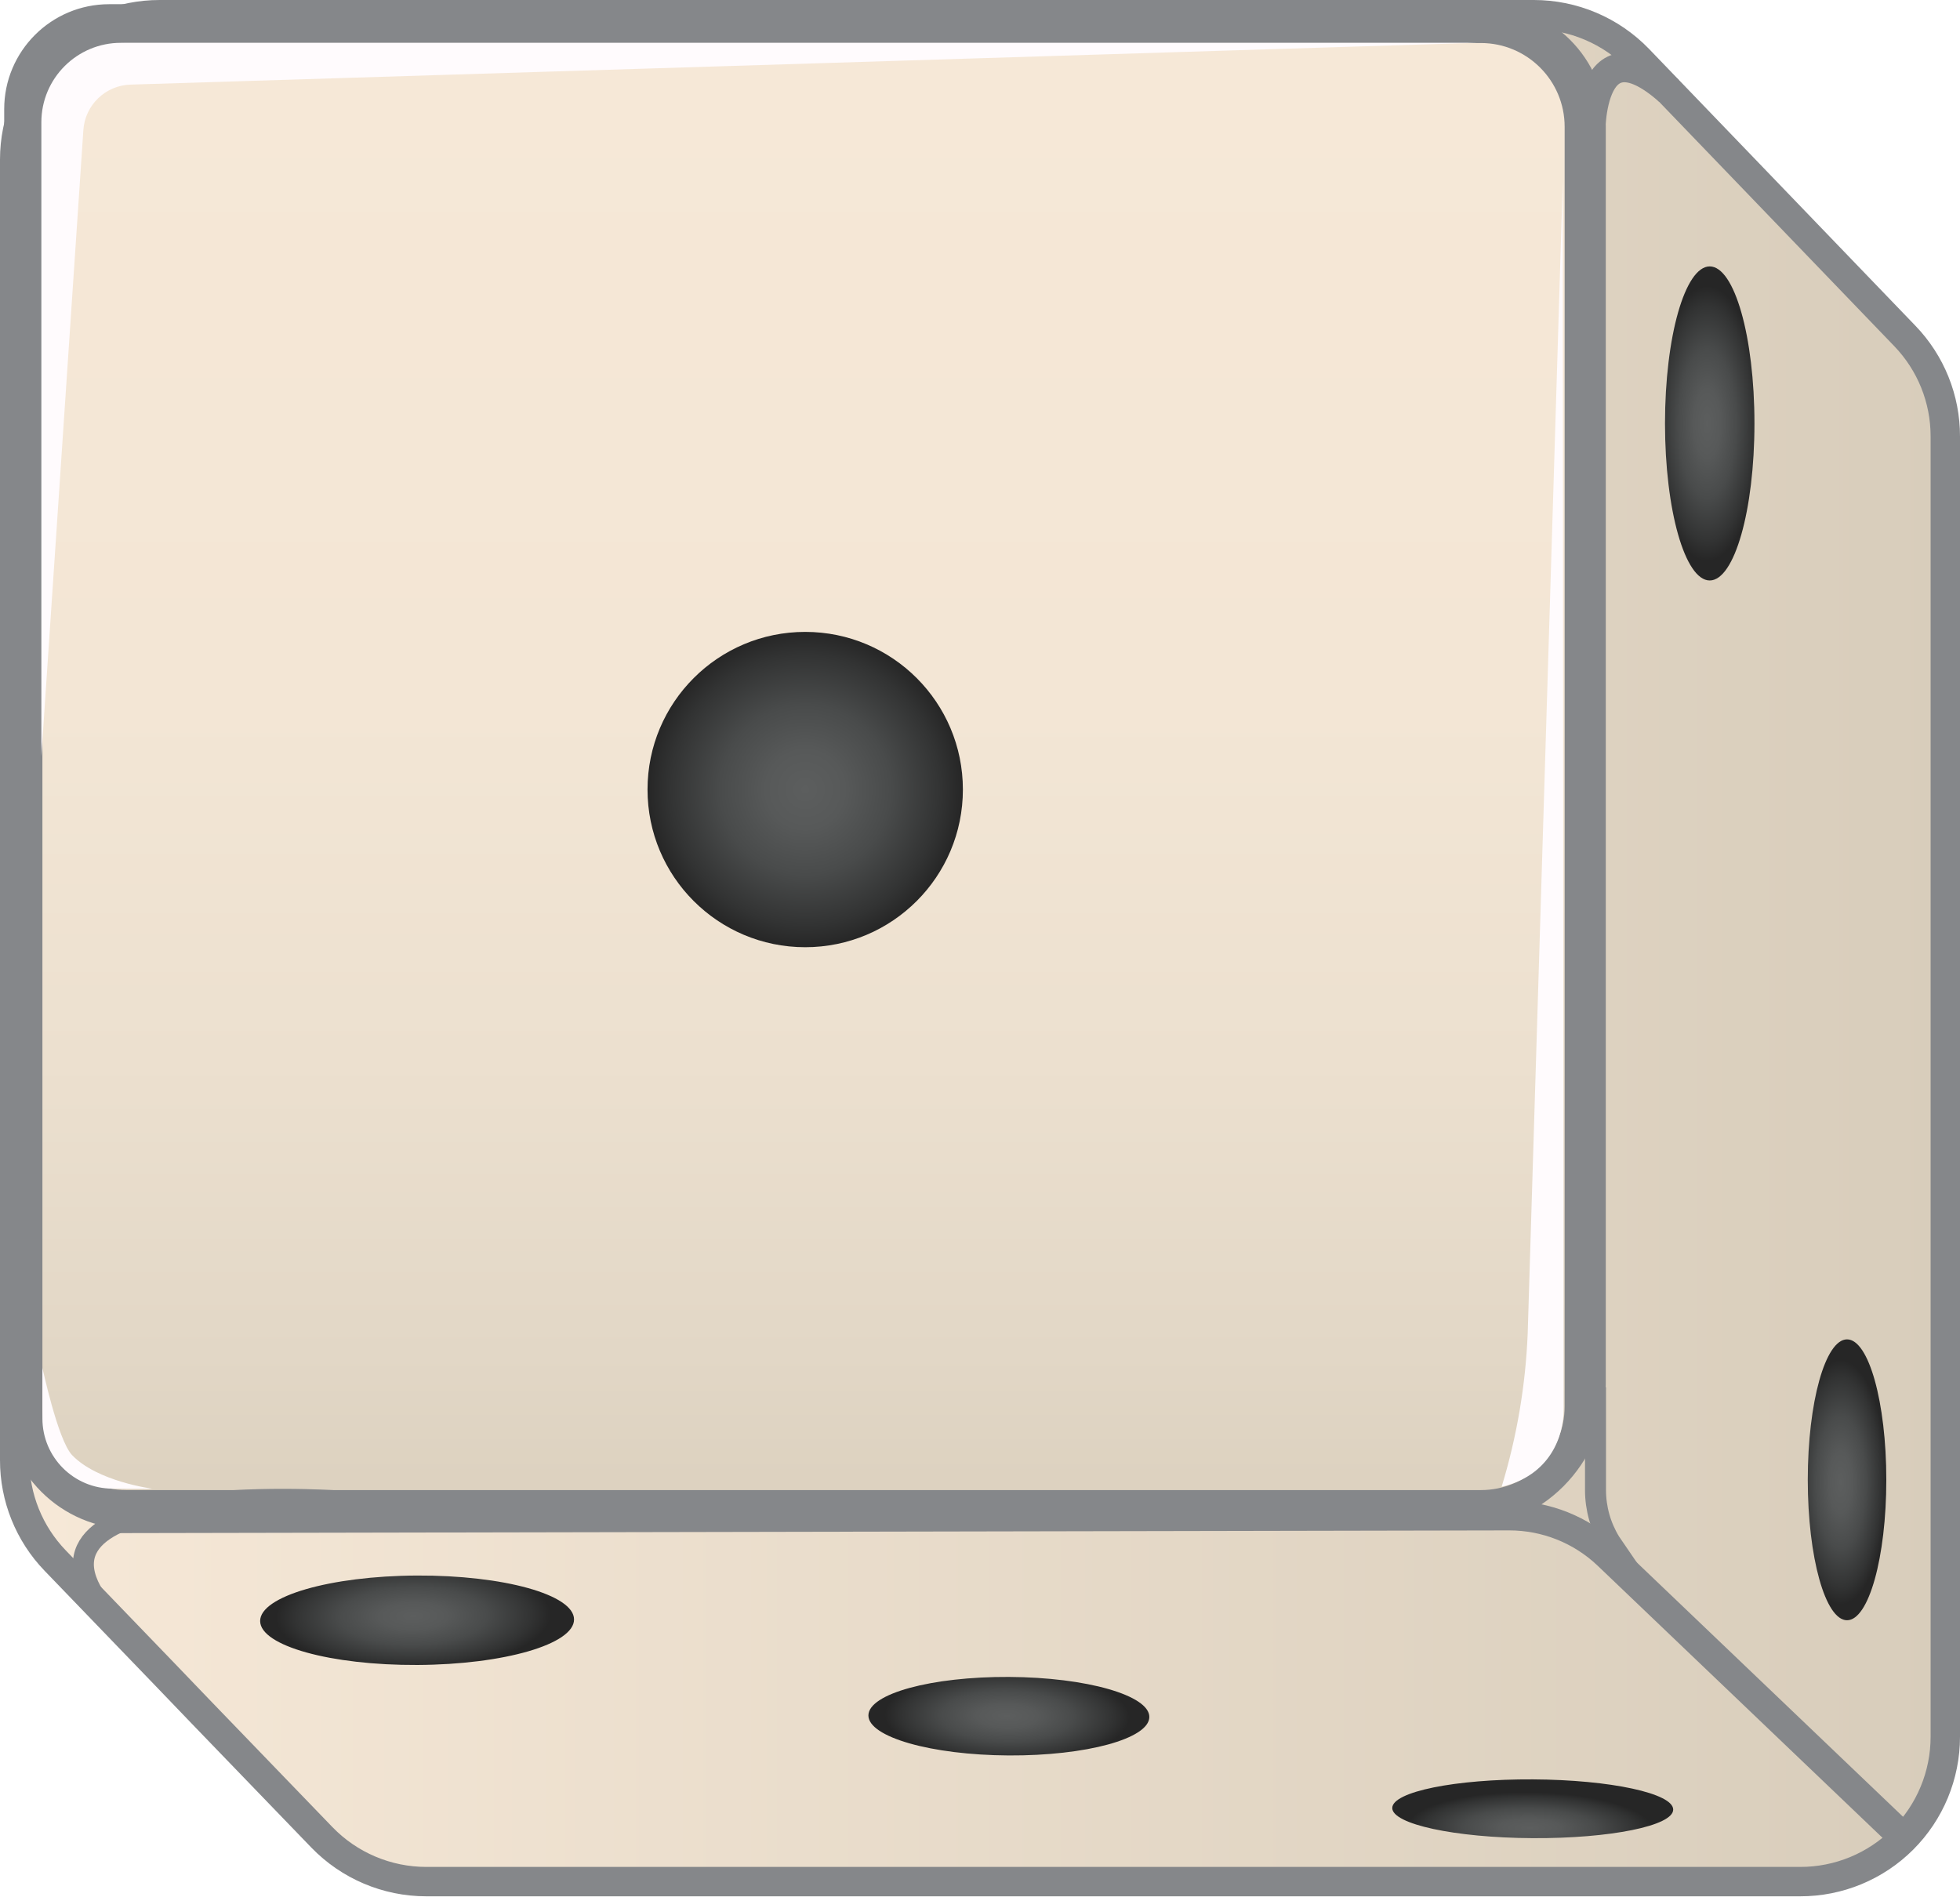
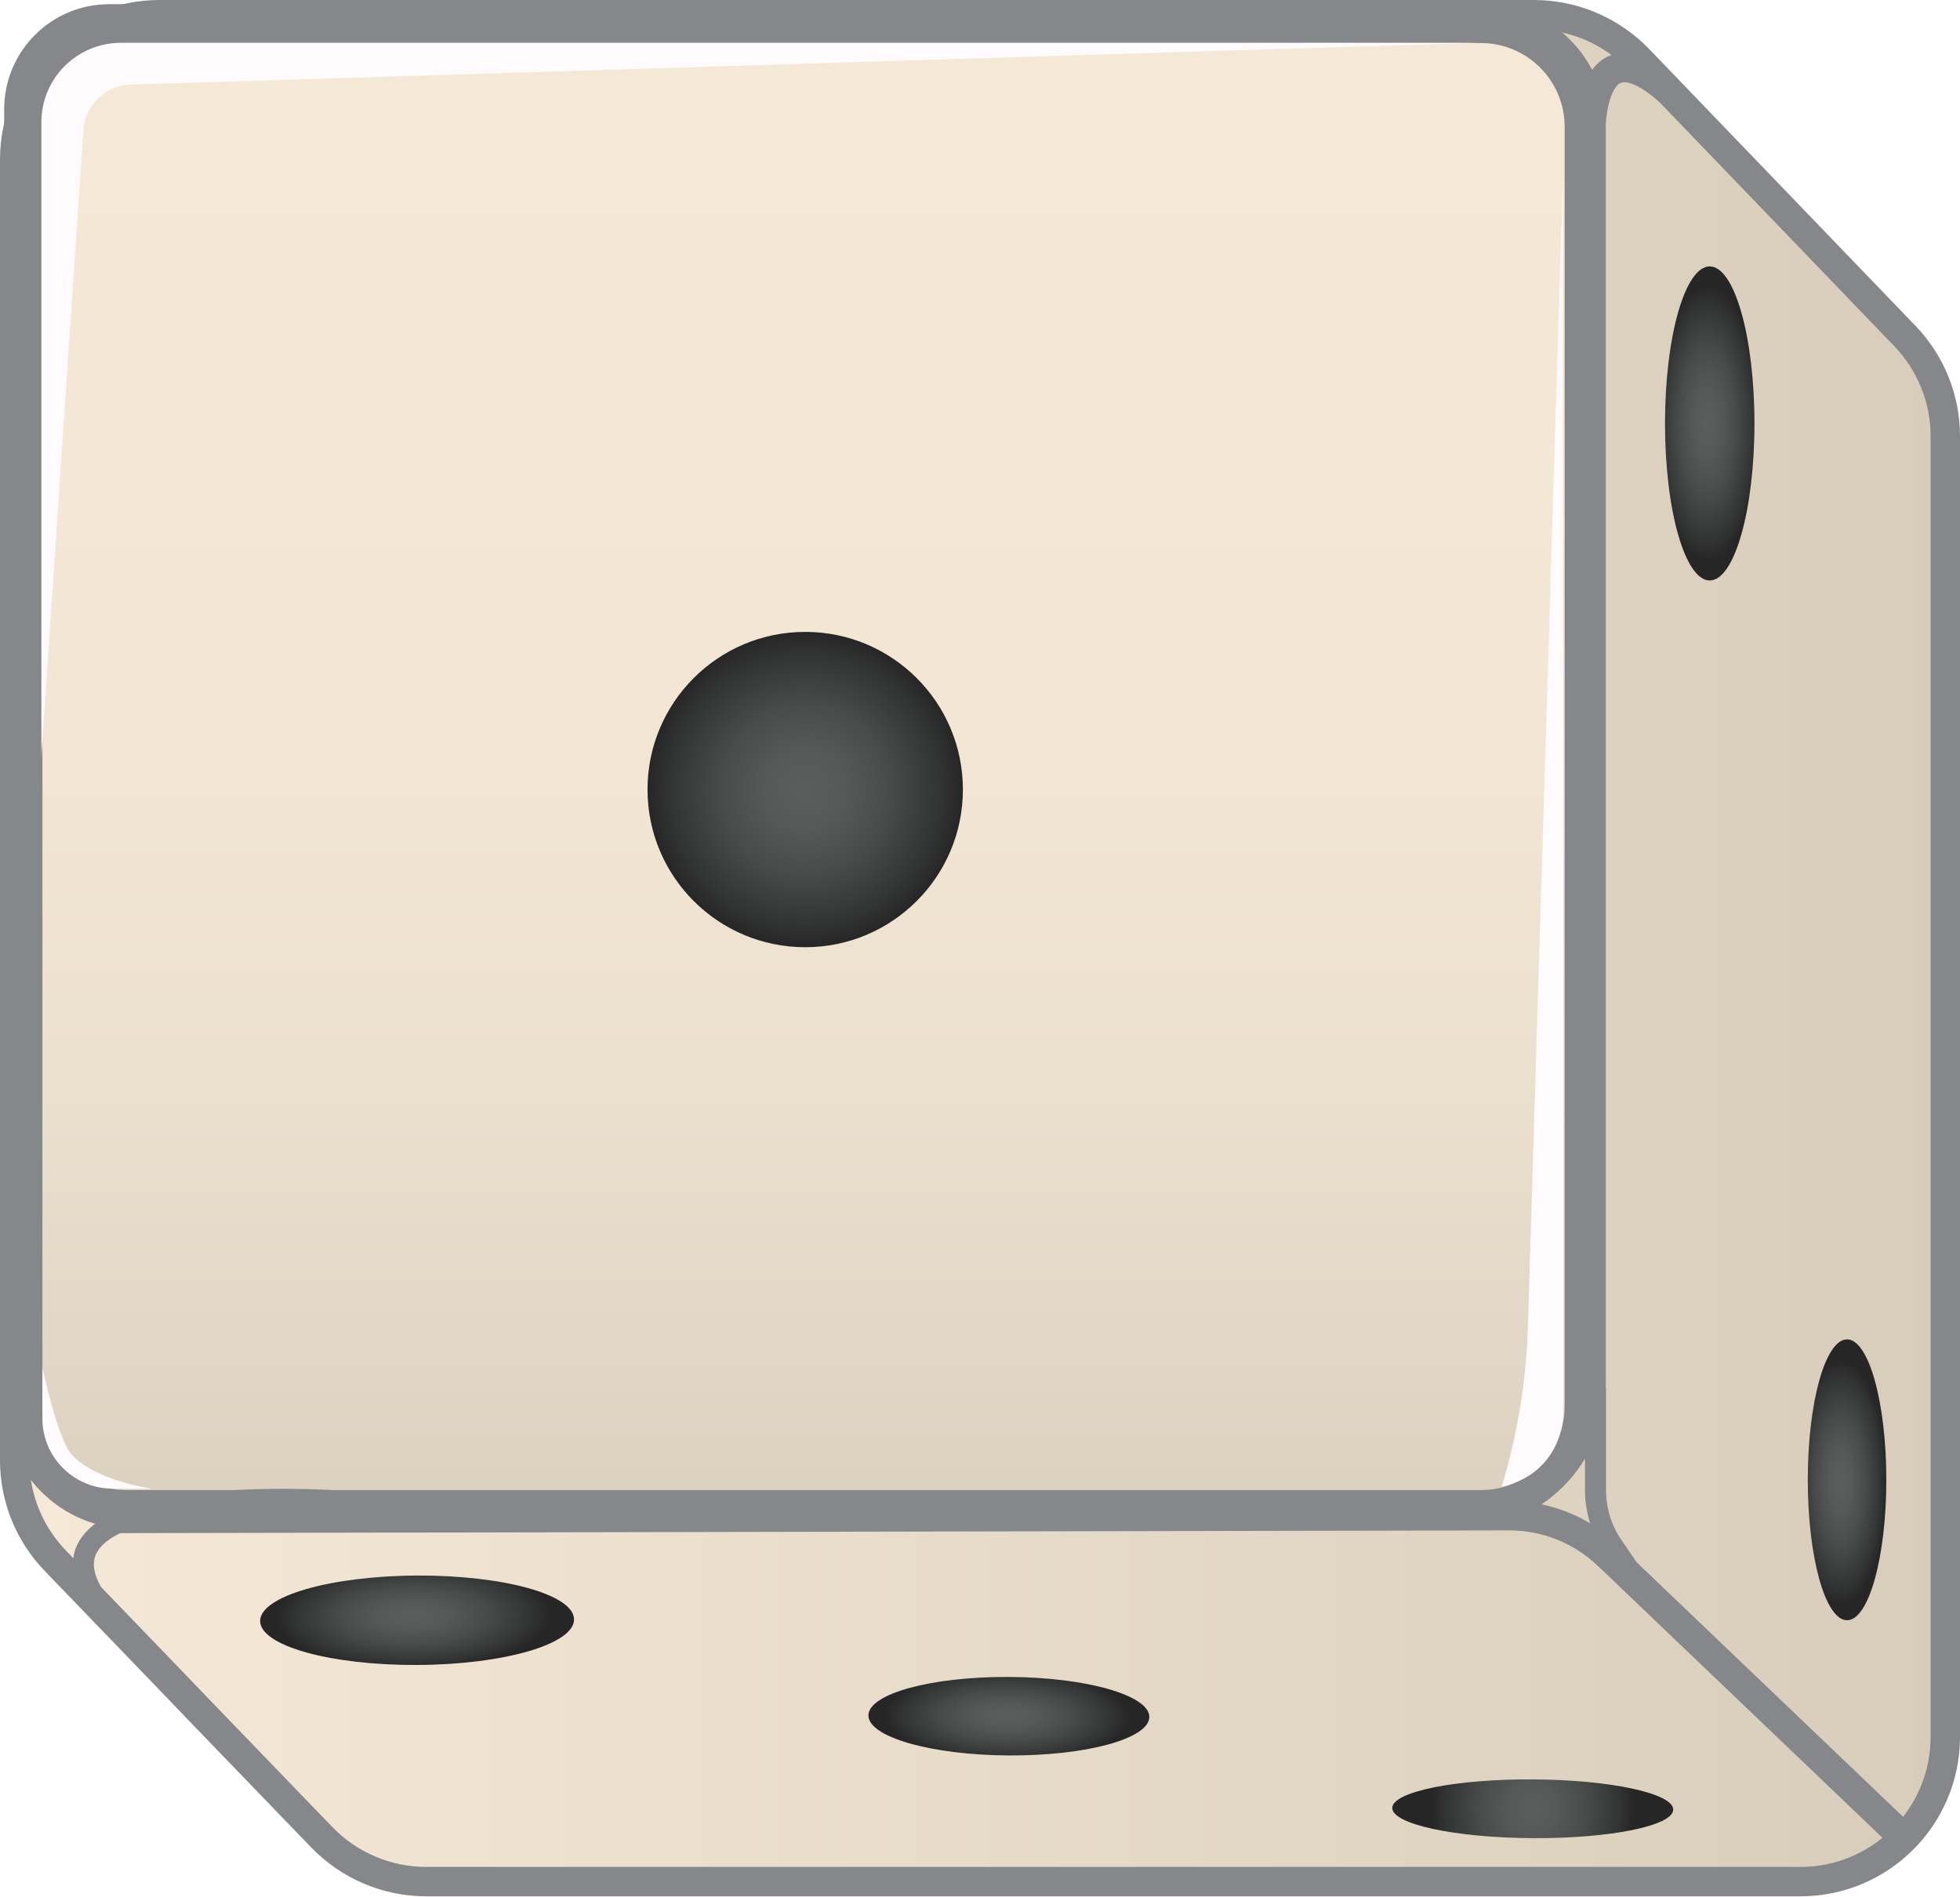
- <svg xmlns="http://www.w3.org/2000/svg" xmlns:xlink="http://www.w3.org/1999/xlink" id="Layer_1" data-name="Layer 1" viewBox="0 0 933.5 903.3">
+ <svg xmlns="http://www.w3.org/2000/svg" xmlns:xlink="http://www.w3.org/1999/xlink" id="b6296545-15a2-4ec8-a1c6-686832055d2d" data-name="Layer 1" viewBox="0 0 933.5 903.3">
  <defs>
-     <linearGradient id="linear-gradient" x1="35.7" y1="504.35" x2="955.2" y2="504.35" gradientTransform="translate(-28.7 -52.7)" gradientUnits="userSpaceOnUse">
+     <linearGradient id="fae2e99f-e2ea-4fa9-b023-ead61ef1eacd" x1="35.7" y1="401.65" x2="955.2" y2="401.65" gradientTransform="matrix(1, 0, 0, -1, -28.7, 853.3)" gradientUnits="userSpaceOnUse">
      <stop offset="0.01" stop-color="#f6e8d7" />
      <stop offset="1" stop-color="#d8cdbb" />
    </linearGradient>
-     <radialGradient id="radial-gradient" cx="921.99" cy="254.4" r="65.46" gradientTransform="translate(453.54 -52.7) scale(0.39 1)" gradientUnits="userSpaceOnUse">
+     <radialGradient id="a44ef6ea-0d07-4a53-9d5d-dadacb64e988" cx="972.04" cy="651.6" r="65.46" gradientTransform="matrix(0.39, 0, 0, -1, 434.02, 853.3)" gradientUnits="userSpaceOnUse">
      <stop offset="0" stop-color="#5c5e5e" />
      <stop offset="0.25" stop-color="#575959" />
      <stop offset="0.54" stop-color="#494b4b" />
      <stop offset="0.86" stop-color="#323333" />
      <stop offset="1" stop-color="#262626" />
    </radialGradient>
-     <linearGradient id="linear-gradient-2" x1="411.4" y1="68.2" x2="411.4" y2="767.5" gradientTransform="translate(-28.7 -52.7)" gradientUnits="userSpaceOnUse">
+     <linearGradient id="b788027d-6d6e-42ae-a045-3387ccf2220f" x1="411.4" y1="837.8" x2="411.4" y2="138.5" gradientTransform="matrix(1, 0, 0, -1, -28.7, 853.3)" gradientUnits="userSpaceOnUse">
      <stop offset="0.01" stop-color="#f6e8d7" />
      <stop offset="0.46" stop-color="#f3e6d5" />
      <stop offset="0.7" stop-color="#ece0cf" />
      <stop offset="0.9" stop-color="#e2d7c6" />
      <stop offset="1" stop-color="#dcd1bf" />
    </linearGradient>
-     <linearGradient id="linear-gradient-3" x1="788.6" y1="139.1" x2="788.6" y2="139.1" xlink:href="#linear-gradient" />
-     <radialGradient id="radial-gradient-2" cx="1028.21" cy="761.5" r="65.42" gradientTransform="translate(527.02 28.32) scale(0.34 0.89)" xlink:href="#radial-gradient" />
-     <radialGradient id="radial-gradient-3" cx="901.95" cy="692.6" r="65.39" gradientTransform="matrix(0, 0.39, -1, 0.01, 889.4, 411.1)" xlink:href="#radial-gradient" />
-     <radialGradient id="radial-gradient-4" cx="950.47" cy="368.82" r="65.43" gradientTransform="matrix(0, 0.34, -0.89, -0.01, 807.88, 497.92)" xlink:href="#radial-gradient" />
-     <radialGradient id="radial-gradient-5" cx="1831.96" cy="89.67" r="65.43" gradientTransform="matrix(0, 0.26, -0.89, -0.01, 808.47, 395.33)" xlink:href="#radial-gradient" />
-     <radialGradient id="radial-gradient-6" cx="412.2" cy="428.8" r="75.1" gradientTransform="translate(-28.7 -52.7)" xlink:href="#radial-gradient" />
+     <linearGradient id="bc923e37-e7bd-4ea8-8828-4305c5fac390" x1="788.6" y1="766.9" x2="788.6" y2="766.9" xlink:href="#fae2e99f-e2ea-4fa9-b023-ead61ef1eacd" />
+     <radialGradient id="bb72bc32-cf63-4cb4-a939-64f651961836" cx="1090.33" cy="138.69" r="65.42" gradientTransform="matrix(0.34, 0, 0, -0.89, 505.9, 829.49)" xlink:href="#a44ef6ea-0d07-4a53-9d5d-dadacb64e988" />
+     <radialGradient id="bff8e4e4-56ec-4dd6-9b41-05f1749a004f" cx="991.28" cy="292.4" r="65.39" gradientTransform="matrix(0, 0.39, 1, -0.01, -95.6, 386.11)" xlink:href="#a44ef6ea-0d07-4a53-9d5d-dadacb64e988" />
+     <radialGradient id="b2bf9455-62cb-4dfd-85d8-6c59c2303c38" cx="1055.65" cy="620.14" r="65.43" gradientTransform="matrix(0, 0.34, 0.89, 0.01, -72.29, 452.27)" xlink:href="#a44ef6ea-0d07-4a53-9d5d-dadacb64e988" />
+     <radialGradient id="abbc4dec-238d-4eb9-b153-1e59257e2f3c" cx="730" cy="861.6" r="48.33" gradientTransform="matrix(1, 0, 0, 1, 0, 0)" xlink:href="#a44ef6ea-0d07-4a53-9d5d-dadacb64e988" />
+     <radialGradient id="a979a223-327d-4cf4-bdad-dcac00a7123d" cx="412.2" cy="477.2" r="75.1" gradientTransform="matrix(1, 0, 0, -1, -28.7, 853.3)" xlink:href="#a44ef6ea-0d07-4a53-9d5d-dadacb64e988" />
  </defs>
-   <path d="M730.5,7H76.1A69,69,0,0,0,7,76V695.5a68.8,68.8,0,0,0,19.3,47.9c11.4,11.9,22.9,23.7,34.3,35.6,11.8,12.2,23.5,24.4,35.3,36.7l57.4,59.5A69.15,69.15,0,0,0,203,896.3H857.4a69,69,0,0,0,69.1-69V207.9A68.8,68.8,0,0,0,907.2,160L780.3,28.1A69.31,69.31,0,0,0,730.5,7Z" transform="translate(0 0)" stroke="#85878a" stroke-miterlimit="10" stroke-width="14" fill="url(#linear-gradient)" />
+   <path d="M730.5,7H76.1A69,69,0,0,0,7,75.9V695.5a68.78,68.78,0,0,0,19.3,47.9c11.4,11.9,22.9,23.7,34.3,35.6,11.8,12.2,23.5,24.4,35.3,36.7l57.4,59.5A69.15,69.15,0,0,0,203,896.3H857.4a69,69,0,0,0,69.1-68.9V207.9A68.78,68.78,0,0,0,907.2,160L780.3,28.1A69.31,69.31,0,0,0,730.5,7Z" transform="translate(0 0)" stroke="#85878a" stroke-miterlimit="10" stroke-width="14" fill="url(#fae2e99f-e2ea-4fa9-b023-ead61ef1eacd)" />
  <path d="M7,667.9V52A45,45,0,0,1,52,7H706.8a53,53,0,0,1,53,53V659.2a64.1,64.1,0,0,1-64.1,64.1H62.4A55.4,55.4,0,0,1,7,667.9Z" transform="translate(0 0)" fill="none" stroke="#85878a" stroke-miterlimit="10" stroke-width="10" />
-   <ellipse cx="814.3" cy="201.7" rx="21.3" ry="74.8" fill="url(#radial-gradient)" />
-   <path d="M60.1,15.5H705.3a44.9,44.9,0,0,1,44.9,44.9h0V669.9a44.9,44.9,0,0,1-44.9,44.9H60.1a44.9,44.9,0,0,1-44.9-44.9h0V60.4A44.9,44.9,0,0,1,60.1,15.5Z" transform="translate(0 0)" stroke="#85878a" stroke-miterlimit="10" stroke-width="10" fill="url(#linear-gradient-2)" />
+   <ellipse cx="814.3" cy="201.7" rx="21.3" ry="74.8" fill="url(#a44ef6ea-0d07-4a53-9d5d-dadacb64e988)" />
+   <path d="M60.1,15.5H705.3a44.9,44.9,0,0,1,44.9,44.9h0V669.9a44.9,44.9,0,0,1-44.9,44.9H60.1a44.9,44.9,0,0,1-44.9-44.9h0V60.4A44.9,44.9,0,0,1,60.1,15.5Z" transform="translate(0 0)" stroke="#85878a" stroke-miterlimit="10" stroke-width="10" fill="url(#b788027d-6d6e-42ae-a045-3387ccf2220f)" />
  <path d="M19.7,360.2,39.7,62A23.23,23.23,0,0,1,62.3,40.3L703.1,20.4H57.6A37.86,37.86,0,0,0,19.7,58.2Z" transform="translate(0 0)" fill="#fffbfd" />
  <path d="M34.3,693.1c12,12.6,38,16,38,16,.5.3-18.7,0-18.7,0a33.4,33.4,0,0,1-33.4-33.4h0v-24C20.2,651.1,27.4,685.7,34.3,693.1Z" transform="translate(0 0)" fill="#fffbfd" />
  <path d="M744.3,86.4,727.6,635.3a291.42,291.42,0,0,1-12.4,72.9h0c22.9-5.3,29.7-23.9,29.5-37.2Z" transform="translate(0 0)" fill="#fffbfd" />
  <path d="M159.9,714.9S-5,703.9,51.5,769.2" transform="translate(0 0)" fill="none" stroke="#85878a" stroke-miterlimit="10" stroke-width="10" />
  <path d="M20.2,810.9" transform="translate(0 0)" fill="none" stroke="#c2b59b" stroke-miterlimit="10" stroke-width="14" />
  <path d="M54.2,723.3,718.8,722a68,68,0,0,1,46.9,18.7L906.9,875.6" transform="translate(0 0)" fill="none" stroke="#85878a" stroke-miterlimit="10" stroke-width="14" />
  <path d="M759.9,660.8v48.9a47.55,47.55,0,0,0,7,24.9l9.9,14.5" transform="translate(0 0)" fill="none" stroke="#85878a" stroke-miterlimit="10" stroke-width="10" />
-   <path d="M759.9,86.4" transform="translate(0 0)" stroke="#c2b59b" stroke-miterlimit="10" stroke-width="14" fill="url(#linear-gradient-3)" />
+   <path d="M759.9,86.4" transform="translate(0 0)" stroke="#c2b59b" stroke-miterlimit="10" stroke-width="14" fill="url(#bc923e37-e7bd-4ea8-8828-4305c5fac390)" />
  <path d="M757.5,67.1s-2.3-58.8,37.4-23.8" transform="translate(0 0)" fill="none" stroke="#85878a" stroke-miterlimit="10" stroke-width="14" />
  <path d="M843.2,17.7" transform="translate(0 0)" fill="none" stroke="#c2b59b" stroke-miterlimit="10" stroke-width="14" />
-   <ellipse cx="879.7" cy="704.9" rx="18.7" ry="66.9" fill="url(#radial-gradient-2)" />
-   <path d="M273.4,771.4c.1,11.8-33.4,21.5-74.6,21.7S124,784,123.9,772.2s33.4-21.5,74.6-21.7S273.4,759.6,273.4,771.4Z" transform="translate(0 0)" fill="url(#radial-gradient-3)" />
-   <path d="M547.4,817.9c-.1,10.3-30.1,18.5-67,18.3s-66.9-8.8-66.8-19.1,30.1-18.5,67-18.3S547.5,807.6,547.4,817.9Z" transform="translate(0 0)" fill="url(#radial-gradient-4)" />
-   <path d="M796.9,862c0,7.7-30,13.8-67,13.6s-66.9-6.7-66.8-14.4,30-13.8,67-13.6S797,854.3,796.9,862Z" transform="translate(0 0)" fill="url(#radial-gradient-5)" />
-   <circle cx="383.5" cy="376.1" r="75.1" fill="url(#radial-gradient-6)" />
+   <ellipse cx="879.7" cy="704.9" rx="18.7" ry="66.9" fill="url(#bb72bc32-cf63-4cb4-a939-64f651961836)" />
+   <path d="M273.4,771.4c.1,11.8-33.4,21.5-74.6,21.7S124,784,123.9,772.2s33.4-21.5,74.6-21.7S273.4,759.6,273.4,771.4Z" transform="translate(0 0)" fill="url(#bff8e4e4-56ec-4dd6-9b41-05f1749a004f)" />
+   <path d="M547.4,817.9c-.1,10.3-30.1,18.5-67,18.3s-66.9-8.8-66.8-19.1,30.1-18.5,67-18.3S547.5,807.6,547.4,817.9Z" transform="translate(0 0)" fill="url(#b2bf9455-62cb-4dfd-85d8-6c59c2303c38)" />
+   <path d="M796.9,862c0,7.7-30,13.8-67,13.6s-66.9-6.7-66.8-14.4,30-13.8,67-13.6S797,854.3,796.9,862Z" transform="translate(0 0)" fill="url(#abbc4dec-238d-4eb9-b153-1e59257e2f3c)" />
+   <circle cx="383.5" cy="376.1" r="75.1" fill="url(#a979a223-327d-4cf4-bdad-dcac00a7123d)" />
</svg>
